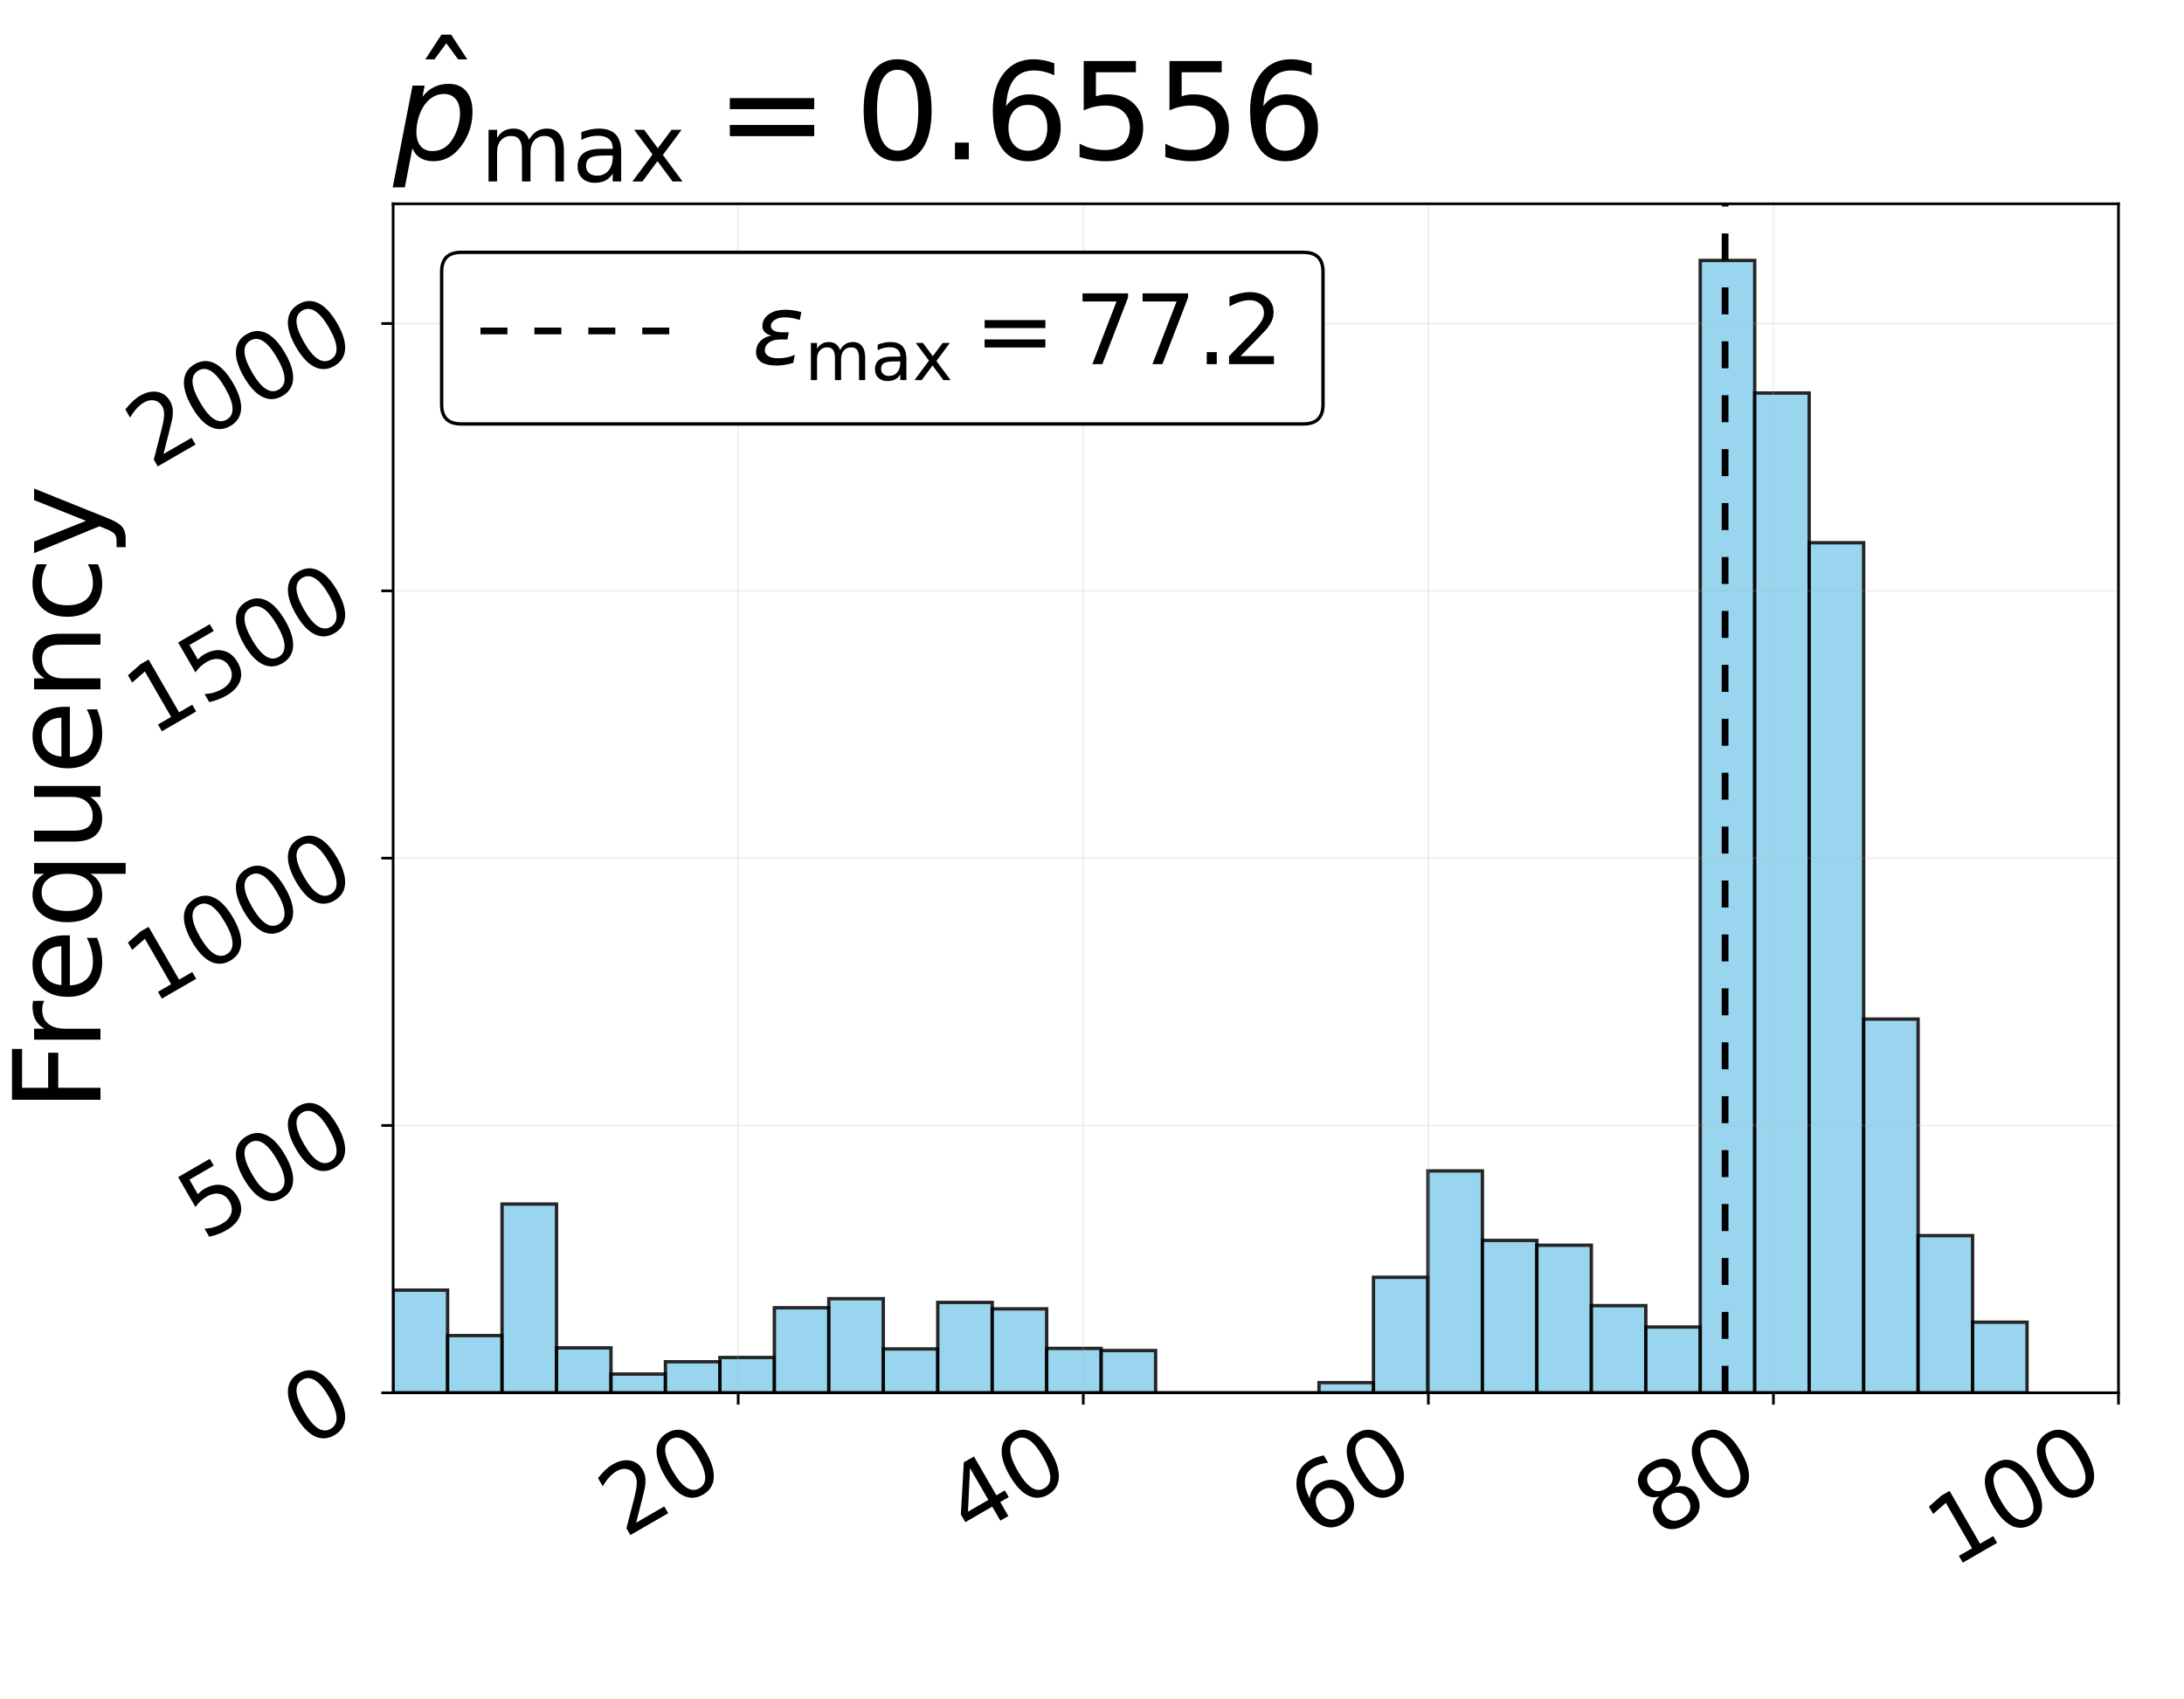
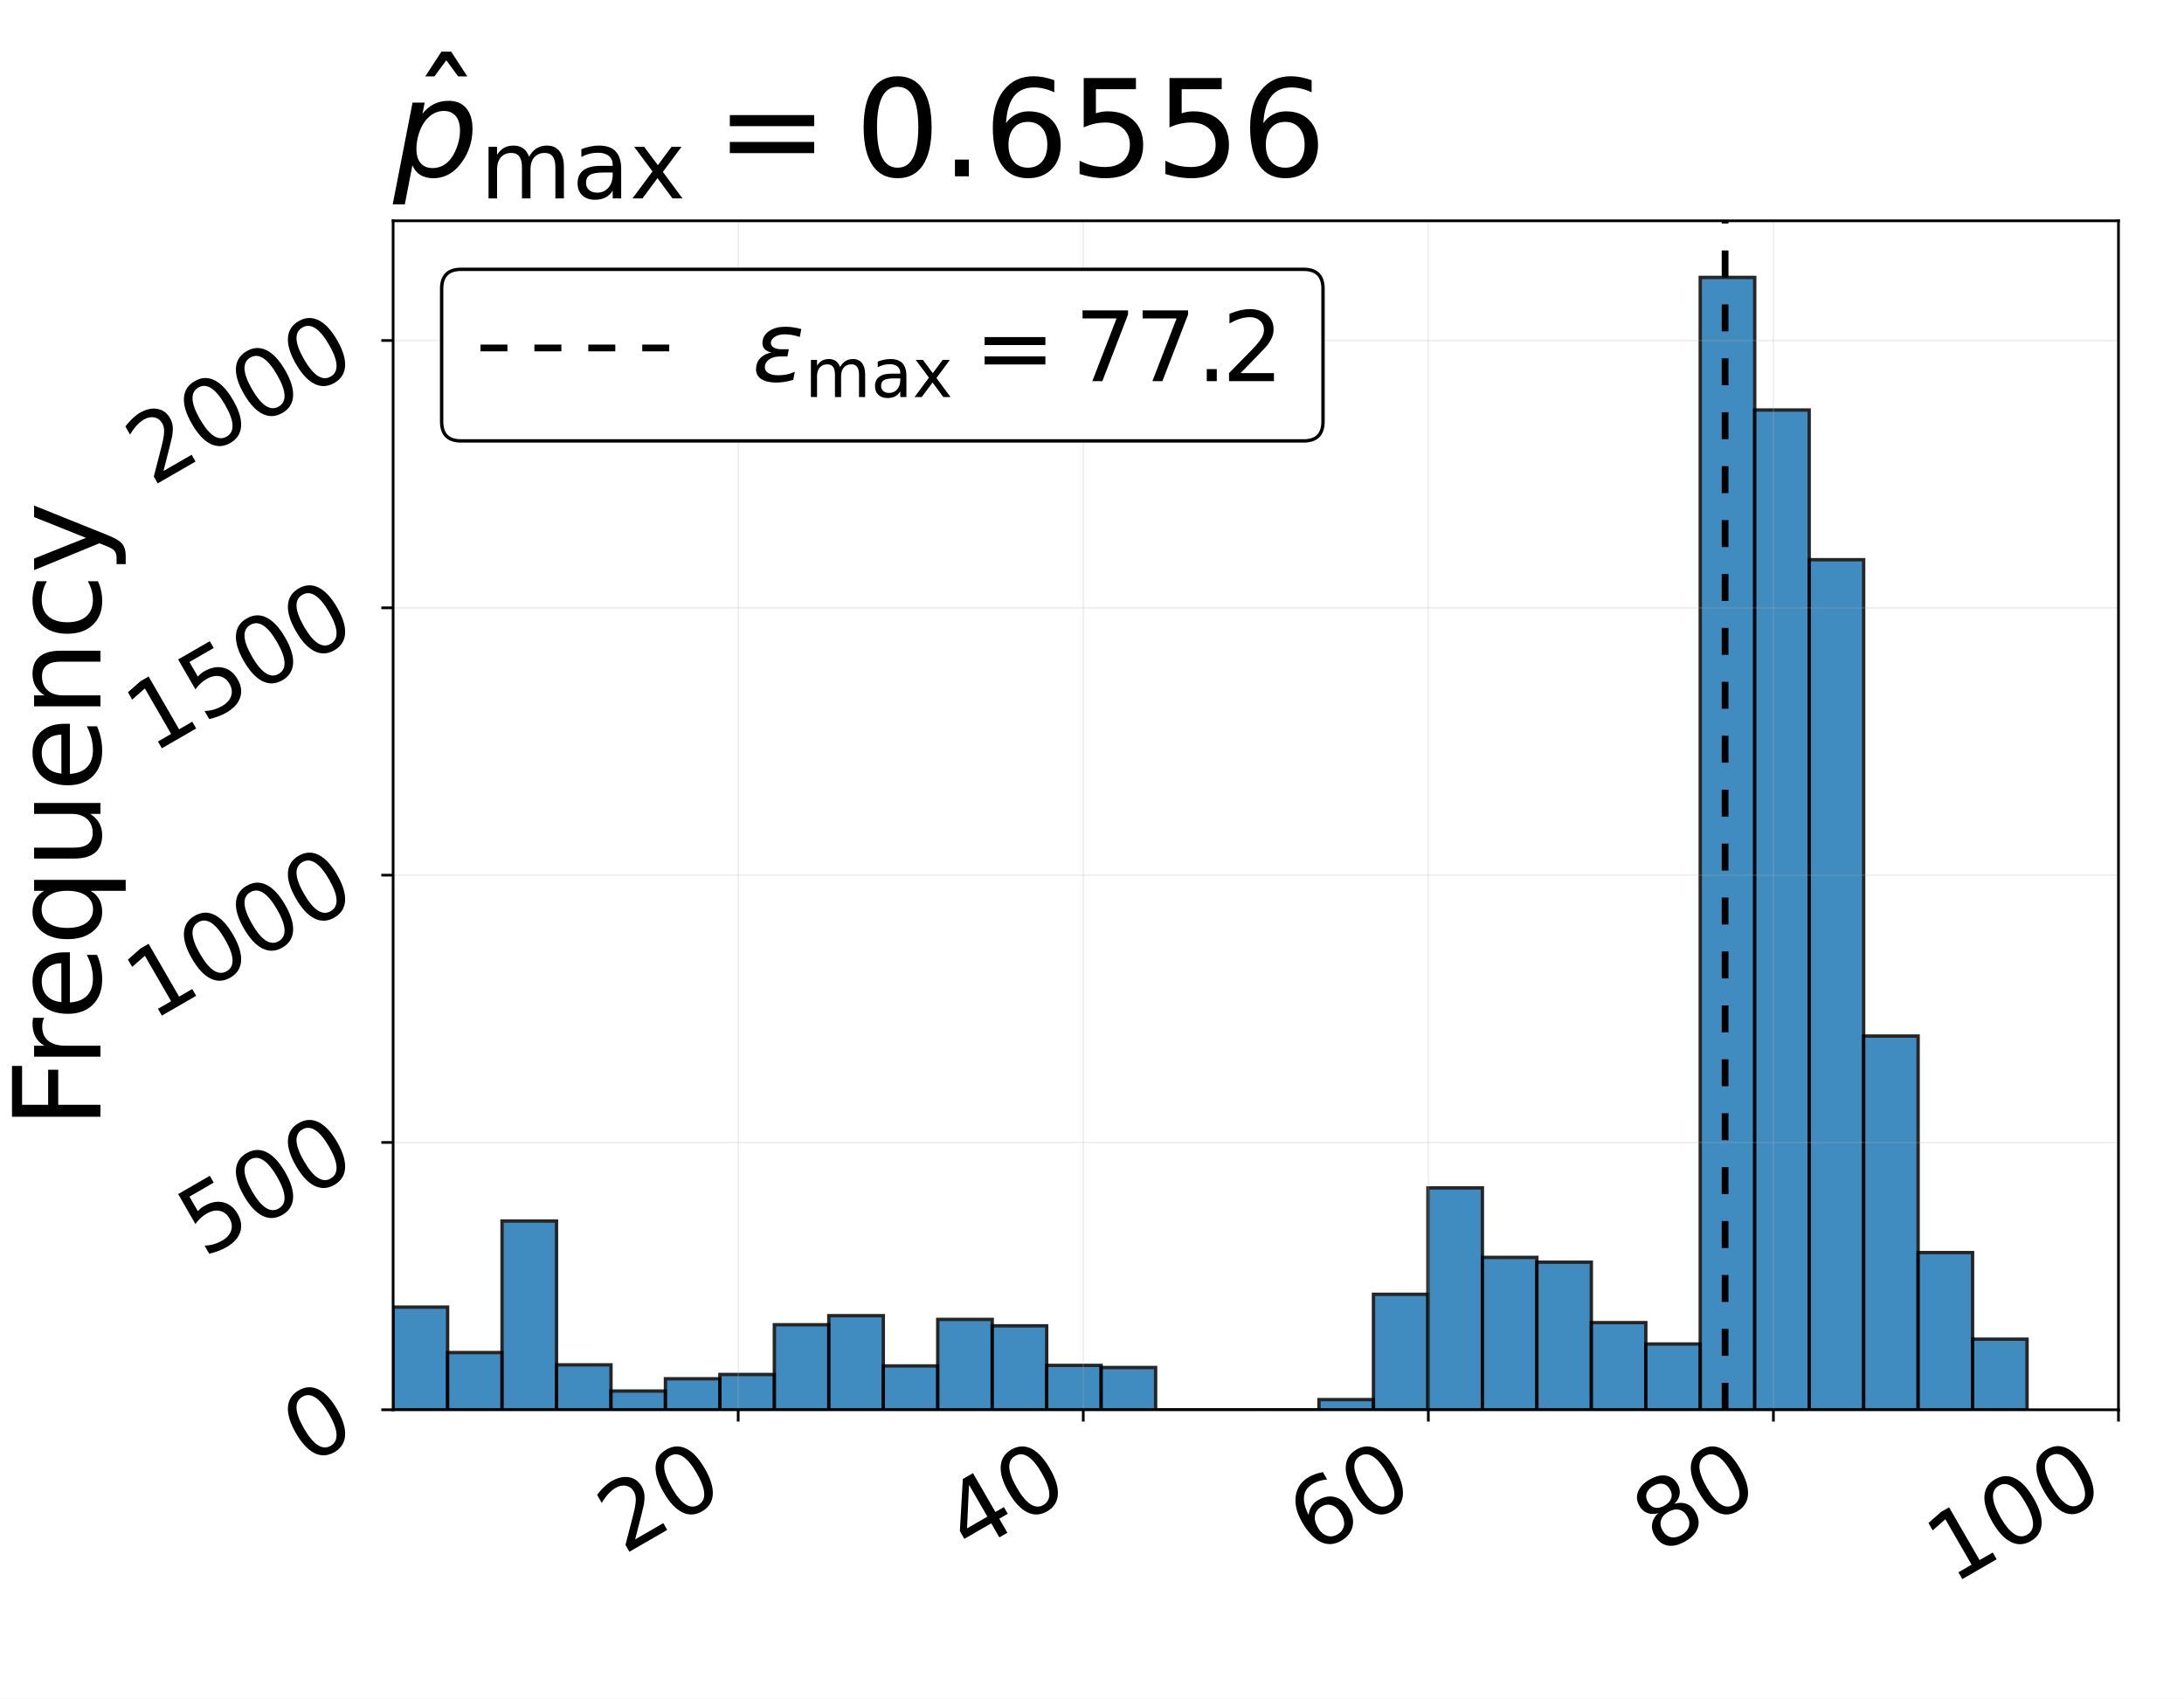
<svg xmlns="http://www.w3.org/2000/svg" xmlns:xlink="http://www.w3.org/1999/xlink" width="648pt" height="504pt" viewBox="0 0 648 504" version="1.1">
  <defs>
    <style type="text/css">*{stroke-linejoin: round; stroke-linecap: butt}</style>
  </defs>
  <g id="figure_1">
    <g id="patch_1">
      <path d="M 0 504  L 648 504  L 648 0  L 0 0  z " style="fill: #ffffff" />
    </g>
    <g id="axes_1">
      <g id="patch_2">
-         <path d="M 116.64 413.28  L 628.56 413.28  L 628.56 60.48  L 116.64 60.48  z " style="fill: #ffffff" />
+         <path d="M 116.64 418.32  L 628.56 418.32  L 628.56 65.52  L 116.64 65.52  z " style="fill: #ffffff" />
      </g>
      <g id="patch_3">
-         <path d="M 116.64 413.28  L 132.8 413.28  L 132.8 382.821  L 116.64 382.821  z " clip-path="url(#p61d77cd822)" style="fill: #87ceeb; opacity: 0.85; stroke: #000000; stroke-linejoin: miter" />
+         <path d="M 116.64 418.32  L 132.8 418.32  L 132.8 387.861  L 116.64 387.861  z " clip-path="url(#p6e1013689f)" style="fill: #1f77b4; opacity: 0.85; stroke: #000000; stroke-linejoin: miter" />
      </g>
      <g id="patch_4">
-         <path d="M 132.8 413.28  L 148.959 413.28  L 148.959 396.305  L 132.8 396.305  z " clip-path="url(#p61d77cd822)" style="fill: #87ceeb; opacity: 0.85; stroke: #000000; stroke-linejoin: miter" />
+         <path d="M 132.8 418.32  L 148.959 418.32  L 148.959 401.345  L 132.8 401.345  z " clip-path="url(#p6e1013689f)" style="fill: #1f77b4; opacity: 0.85; stroke: #000000; stroke-linejoin: miter" />
      </g>
      <g id="patch_5">
-         <path d="M 148.959 413.28  L 165.119 413.28  L 165.119 357.28  L 148.959 357.28  z " clip-path="url(#p61d77cd822)" style="fill: #87ceeb; opacity: 0.85; stroke: #000000; stroke-linejoin: miter" />
+         <path d="M 148.959 418.32  L 165.119 418.32  L 165.119 362.32  L 148.959 362.32  z " clip-path="url(#p6e1013689f)" style="fill: #1f77b4; opacity: 0.85; stroke: #000000; stroke-linejoin: miter" />
      </g>
      <g id="patch_6">
-         <path d="M 165.119 413.28  L 181.278 413.28  L 181.278 399.954  L 165.119 399.954  z " clip-path="url(#p61d77cd822)" style="fill: #87ceeb; opacity: 0.85; stroke: #000000; stroke-linejoin: miter" />
+         <path d="M 165.119 418.32  L 181.278 418.32  L 181.278 404.994  L 165.119 404.994  z " clip-path="url(#p6e1013689f)" style="fill: #1f77b4; opacity: 0.85; stroke: #000000; stroke-linejoin: miter" />
      </g>
      <g id="patch_7">
-         <path d="M 181.278 413.28  L 197.438 413.28  L 197.438 407.728  L 181.278 407.728  z " clip-path="url(#p61d77cd822)" style="fill: #87ceeb; opacity: 0.85; stroke: #000000; stroke-linejoin: miter" />
+         <path d="M 181.278 418.32  L 197.438 418.32  L 197.438 412.768  L 181.278 412.768  z " clip-path="url(#p6e1013689f)" style="fill: #1f77b4; opacity: 0.85; stroke: #000000; stroke-linejoin: miter" />
      </g>
      <g id="patch_8">
-         <path d="M 197.438 413.28  L 213.598 413.28  L 213.598 404.079  L 197.438 404.079  z " clip-path="url(#p61d77cd822)" style="fill: #87ceeb; opacity: 0.85; stroke: #000000; stroke-linejoin: miter" />
+         <path d="M 197.438 418.32  L 213.598 418.32  L 213.598 409.119  L 197.438 409.119  z " clip-path="url(#p6e1013689f)" style="fill: #1f77b4; opacity: 0.85; stroke: #000000; stroke-linejoin: miter" />
      </g>
      <g id="patch_9">
-         <path d="M 213.598 413.28  L 229.757 413.28  L 229.757 402.81  L 213.598 402.81  z " clip-path="url(#p61d77cd822)" style="fill: #87ceeb; opacity: 0.85; stroke: #000000; stroke-linejoin: miter" />
+         <path d="M 213.598 418.32  L 229.757 418.32  L 229.757 407.85  L 213.598 407.85  z " clip-path="url(#p6e1013689f)" style="fill: #1f77b4; opacity: 0.85; stroke: #000000; stroke-linejoin: miter" />
      </g>
      <g id="patch_10">
-         <path d="M 229.757 413.28  L 245.917 413.28  L 245.917 388.056  L 229.757 388.056  z " clip-path="url(#p61d77cd822)" style="fill: #87ceeb; opacity: 0.85; stroke: #000000; stroke-linejoin: miter" />
+         <path d="M 229.757 418.32  L 245.917 418.32  L 245.917 393.096  L 229.757 393.096  z " clip-path="url(#p6e1013689f)" style="fill: #1f77b4; opacity: 0.85; stroke: #000000; stroke-linejoin: miter" />
      </g>
      <g id="patch_11">
-         <path d="M 245.917 413.28  L 262.076 413.28  L 262.076 385.359  L 245.917 385.359  z " clip-path="url(#p61d77cd822)" style="fill: #87ceeb; opacity: 0.85; stroke: #000000; stroke-linejoin: miter" />
+         <path d="M 245.917 418.32  L 262.076 418.32  L 262.076 390.399  L 245.917 390.399  z " clip-path="url(#p6e1013689f)" style="fill: #1f77b4; opacity: 0.85; stroke: #000000; stroke-linejoin: miter" />
      </g>
      <g id="patch_12">
-         <path d="M 262.076 413.28  L 278.236 413.28  L 278.236 400.272  L 262.076 400.272  z " clip-path="url(#p61d77cd822)" style="fill: #87ceeb; opacity: 0.85; stroke: #000000; stroke-linejoin: miter" />
+         <path d="M 262.076 418.32  L 278.236 418.32  L 278.236 405.312  L 262.076 405.312  z " clip-path="url(#p6e1013689f)" style="fill: #1f77b4; opacity: 0.85; stroke: #000000; stroke-linejoin: miter" />
      </g>
      <g id="patch_13">
-         <path d="M 278.236 413.28  L 294.396 413.28  L 294.396 386.47  L 278.236 386.47  z " clip-path="url(#p61d77cd822)" style="fill: #87ceeb; opacity: 0.85; stroke: #000000; stroke-linejoin: miter" />
+         <path d="M 278.236 418.32  L 294.396 418.32  L 294.396 391.51  L 278.236 391.51  z " clip-path="url(#p6e1013689f)" style="fill: #1f77b4; opacity: 0.85; stroke: #000000; stroke-linejoin: miter" />
      </g>
      <g id="patch_14">
-         <path d="M 294.396 413.28  L 310.555 413.28  L 310.555 388.373  L 294.396 388.373  z " clip-path="url(#p61d77cd822)" style="fill: #87ceeb; opacity: 0.85; stroke: #000000; stroke-linejoin: miter" />
+         <path d="M 294.396 418.32  L 310.555 418.32  L 310.555 393.413  L 294.396 393.413  z " clip-path="url(#p6e1013689f)" style="fill: #1f77b4; opacity: 0.85; stroke: #000000; stroke-linejoin: miter" />
      </g>
      <g id="patch_15">
-         <path d="M 310.555 413.28  L 326.715 413.28  L 326.715 400.113  L 310.555 400.113  z " clip-path="url(#p61d77cd822)" style="fill: #87ceeb; opacity: 0.85; stroke: #000000; stroke-linejoin: miter" />
+         <path d="M 310.555 418.32  L 326.715 418.32  L 326.715 405.153  L 310.555 405.153  z " clip-path="url(#p6e1013689f)" style="fill: #1f77b4; opacity: 0.85; stroke: #000000; stroke-linejoin: miter" />
      </g>
      <g id="patch_16">
-         <path d="M 326.715 413.28  L 342.875 413.28  L 342.875 400.747  L 326.715 400.747  z " clip-path="url(#p61d77cd822)" style="fill: #87ceeb; opacity: 0.85; stroke: #000000; stroke-linejoin: miter" />
+         <path d="M 326.715 418.32  L 342.875 418.32  L 342.875 405.787  L 326.715 405.787  z " clip-path="url(#p6e1013689f)" style="fill: #1f77b4; opacity: 0.85; stroke: #000000; stroke-linejoin: miter" />
      </g>
      <g id="patch_17">
-         <path d="M 342.875 413.28  L 359.034 413.28  L 359.034 413.28  L 342.875 413.28  z " clip-path="url(#p61d77cd822)" style="fill: #87ceeb; opacity: 0.85; stroke: #000000; stroke-linejoin: miter" />
+         <path d="M 342.875 418.32  L 359.034 418.32  L 359.034 418.32  L 342.875 418.32  z " clip-path="url(#p6e1013689f)" style="fill: #1f77b4; opacity: 0.85; stroke: #000000; stroke-linejoin: miter" />
      </g>
      <g id="patch_18">
-         <path d="M 359.034 413.28  L 375.194 413.28  L 375.194 413.28  L 359.034 413.28  z " clip-path="url(#p61d77cd822)" style="fill: #87ceeb; opacity: 0.85; stroke: #000000; stroke-linejoin: miter" />
+         <path d="M 359.034 418.32  L 375.194 418.32  L 375.194 418.32  L 359.034 418.32  z " clip-path="url(#p6e1013689f)" style="fill: #1f77b4; opacity: 0.85; stroke: #000000; stroke-linejoin: miter" />
      </g>
      <g id="patch_19">
-         <path d="M 375.194 413.28  L 391.353 413.28  L 391.353 413.28  L 375.194 413.28  z " clip-path="url(#p61d77cd822)" style="fill: #87ceeb; opacity: 0.85; stroke: #000000; stroke-linejoin: miter" />
+         <path d="M 375.194 418.32  L 391.353 418.32  L 391.353 418.32  L 375.194 418.32  z " clip-path="url(#p6e1013689f)" style="fill: #1f77b4; opacity: 0.85; stroke: #000000; stroke-linejoin: miter" />
      </g>
      <g id="patch_20">
-         <path d="M 391.353 413.28  L 407.513 413.28  L 407.513 410.266  L 391.353 410.266  z " clip-path="url(#p61d77cd822)" style="fill: #87ceeb; opacity: 0.85; stroke: #000000; stroke-linejoin: miter" />
+         <path d="M 391.353 418.32  L 407.513 418.32  L 407.513 415.306  L 391.353 415.306  z " clip-path="url(#p6e1013689f)" style="fill: #1f77b4; opacity: 0.85; stroke: #000000; stroke-linejoin: miter" />
      </g>
      <g id="patch_21">
-         <path d="M 407.513 413.28  L 423.673 413.28  L 423.673 379.014  L 407.513 379.014  z " clip-path="url(#p61d77cd822)" style="fill: #87ceeb; opacity: 0.85; stroke: #000000; stroke-linejoin: miter" />
+         <path d="M 407.513 418.32  L 423.673 418.32  L 423.673 384.054  L 407.513 384.054  z " clip-path="url(#p6e1013689f)" style="fill: #1f77b4; opacity: 0.85; stroke: #000000; stroke-linejoin: miter" />
      </g>
      <g id="patch_22">
-         <path d="M 423.673 413.28  L 439.832 413.28  L 439.832 347.444  L 423.673 347.444  z " clip-path="url(#p61d77cd822)" style="fill: #87ceeb; opacity: 0.85; stroke: #000000; stroke-linejoin: miter" />
+         <path d="M 423.673 418.32  L 439.832 418.32  L 439.832 352.484  L 423.673 352.484  z " clip-path="url(#p6e1013689f)" style="fill: #1f77b4; opacity: 0.85; stroke: #000000; stroke-linejoin: miter" />
      </g>
      <g id="patch_23">
-         <path d="M 439.832 413.28  L 455.992 413.28  L 455.992 368.068  L 439.832 368.068  z " clip-path="url(#p61d77cd822)" style="fill: #87ceeb; opacity: 0.85; stroke: #000000; stroke-linejoin: miter" />
+         <path d="M 439.832 418.32  L 455.992 418.32  L 455.992 373.108  L 439.832 373.108  z " clip-path="url(#p6e1013689f)" style="fill: #1f77b4; opacity: 0.85; stroke: #000000; stroke-linejoin: miter" />
      </g>
      <g id="patch_24">
-         <path d="M 455.992 413.28  L 472.151 413.28  L 472.151 369.495  L 455.992 369.495  z " clip-path="url(#p61d77cd822)" style="fill: #87ceeb; opacity: 0.85; stroke: #000000; stroke-linejoin: miter" />
+         <path d="M 455.992 418.32  L 472.151 418.32  L 472.151 374.535  L 455.992 374.535  z " clip-path="url(#p6e1013689f)" style="fill: #1f77b4; opacity: 0.85; stroke: #000000; stroke-linejoin: miter" />
      </g>
      <g id="patch_25">
-         <path d="M 472.151 413.28  L 488.311 413.28  L 488.311 387.422  L 472.151 387.422  z " clip-path="url(#p61d77cd822)" style="fill: #87ceeb; opacity: 0.85; stroke: #000000; stroke-linejoin: miter" />
+         <path d="M 472.151 418.32  L 488.311 418.32  L 488.311 392.462  L 472.151 392.462  z " clip-path="url(#p6e1013689f)" style="fill: #1f77b4; opacity: 0.85; stroke: #000000; stroke-linejoin: miter" />
      </g>
      <g id="patch_26">
-         <path d="M 488.311 413.28  L 504.471 413.28  L 504.471 393.767  L 488.311 393.767  z " clip-path="url(#p61d77cd822)" style="fill: #87ceeb; opacity: 0.85; stroke: #000000; stroke-linejoin: miter" />
+         <path d="M 488.311 418.32  L 504.471 418.32  L 504.471 398.807  L 488.311 398.807  z " clip-path="url(#p6e1013689f)" style="fill: #1f77b4; opacity: 0.85; stroke: #000000; stroke-linejoin: miter" />
      </g>
      <g id="patch_27">
-         <path d="M 504.471 413.28  L 520.63 413.28  L 520.63 77.28  L 504.471 77.28  z " clip-path="url(#p61d77cd822)" style="fill: #87ceeb; opacity: 0.85; stroke: #000000; stroke-linejoin: miter" />
+         <path d="M 504.471 418.32  L 520.63 418.32  L 520.63 82.32  L 504.471 82.32  z " clip-path="url(#p6e1013689f)" style="fill: #1f77b4; opacity: 0.85; stroke: #000000; stroke-linejoin: miter" />
      </g>
      <g id="patch_28">
-         <path d="M 520.63 413.28  L 536.79 413.28  L 536.79 116.623  L 520.63 116.623  z " clip-path="url(#p61d77cd822)" style="fill: #87ceeb; opacity: 0.85; stroke: #000000; stroke-linejoin: miter" />
+         <path d="M 520.63 418.32  L 536.79 418.32  L 536.79 121.663  L 520.63 121.663  z " clip-path="url(#p6e1013689f)" style="fill: #1f77b4; opacity: 0.85; stroke: #000000; stroke-linejoin: miter" />
      </g>
      <g id="patch_29">
-         <path d="M 536.79 413.28  L 552.949 413.28  L 552.949 161.042  L 536.79 161.042  z " clip-path="url(#p61d77cd822)" style="fill: #87ceeb; opacity: 0.85; stroke: #000000; stroke-linejoin: miter" />
+         <path d="M 536.79 418.32  L 552.949 418.32  L 552.949 166.082  L 536.79 166.082  z " clip-path="url(#p6e1013689f)" style="fill: #1f77b4; opacity: 0.85; stroke: #000000; stroke-linejoin: miter" />
      </g>
      <g id="patch_30">
-         <path d="M 552.949 413.28  L 569.109 413.28  L 569.109 302.39  L 552.949 302.39  z " clip-path="url(#p61d77cd822)" style="fill: #87ceeb; opacity: 0.85; stroke: #000000; stroke-linejoin: miter" />
+         <path d="M 552.949 418.32  L 569.109 418.32  L 569.109 307.43  L 552.949 307.43  z " clip-path="url(#p6e1013689f)" style="fill: #1f77b4; opacity: 0.85; stroke: #000000; stroke-linejoin: miter" />
      </g>
      <g id="patch_31">
-         <path d="M 569.109 413.28  L 585.269 413.28  L 585.269 366.64  L 569.109 366.64  z " clip-path="url(#p61d77cd822)" style="fill: #87ceeb; opacity: 0.85; stroke: #000000; stroke-linejoin: miter" />
+         <path d="M 569.109 418.32  L 585.269 418.32  L 585.269 371.68  L 569.109 371.68  z " clip-path="url(#p6e1013689f)" style="fill: #1f77b4; opacity: 0.85; stroke: #000000; stroke-linejoin: miter" />
      </g>
      <g id="patch_32">
-         <path d="M 585.269 413.28  L 601.428 413.28  L 601.428 392.339  L 585.269 392.339  z " clip-path="url(#p61d77cd822)" style="fill: #87ceeb; opacity: 0.85; stroke: #000000; stroke-linejoin: miter" />
+         <path d="M 585.269 418.32  L 601.428 418.32  L 601.428 397.379  L 585.269 397.379  z " clip-path="url(#p6e1013689f)" style="fill: #1f77b4; opacity: 0.85; stroke: #000000; stroke-linejoin: miter" />
      </g>
      <g id="matplotlib.axis_1">
        <g id="xtick_1">
          <g id="line2d_1">
-             <path d="M 219.024 413.28  L 219.024 60.48  " clip-path="url(#p61d77cd822)" style="fill: none; stroke: #b0b0b0; stroke-opacity: 0.2; stroke-width: 0.5; stroke-linecap: square" />
+             <path d="M 219.024 418.32  L 219.024 65.52  " clip-path="url(#p6e1013689f)" style="fill: none; stroke: #b0b0b0; stroke-opacity: 0.2; stroke-width: 0.5; stroke-linecap: square" />
          </g>
          <g id="line2d_2">
            <defs>
-               <path id="mcda055b66d" d="M 0 0  L 0 3.5  " style="stroke: #000000; stroke-width: 0.8" />
+               <path id="m4db8648784" d="M 0 0  L 0 3.5  " style="stroke: #000000; stroke-width: 0.8" />
            </defs>
            <g>
-               <use xlink:href="#mcda055b66d" x="219.024" y="413.28" style="stroke: #000000; stroke-width: 0.8" />
+               <use xlink:href="#m4db8648784" x="219.024" y="418.32" style="stroke: #000000; stroke-width: 0.8" />
            </g>
          </g>
          <g id="text_1">
-             <g transform="translate(185.256 456.5202) rotate(-30) scale(0.28 -0.28)">
+             <g transform="translate(185.0741 461.6652) rotate(-30) scale(0.28 -0.28)">
              <defs>
                <path id="DejaVuSans-32" d="M 1228 531  L 3431 531  L 3431 0  L 469 0  L 469 531  Q 828 903 1448 1529  Q 2069 2156 2228 2338  Q 2531 2678 2651 2914  Q 2772 3150 2772 3378  Q 2772 3750 2511 3984  Q 2250 4219 1831 4219  Q 1534 4219 1204 4116  Q 875 4013 500 3803  L 500 4441  Q 881 4594 1212 4672  Q 1544 4750 1819 4750  Q 2544 4750 2975 4387  Q 3406 4025 3406 3419  Q 3406 3131 3298 2873  Q 3191 2616 2906 2266  Q 2828 2175 2409 1742  Q 1991 1309 1228 531  z " transform="scale(0.015625)" />
                <path id="DejaVuSans-30" d="M 2034 4250  Q 1547 4250 1301 3770  Q 1056 3291 1056 2328  Q 1056 1369 1301 889  Q 1547 409 2034 409  Q 2525 409 2770 889  Q 3016 1369 3016 2328  Q 3016 3291 2770 3770  Q 2525 4250 2034 4250  z M 2034 4750  Q 2819 4750 3233 4129  Q 3647 3509 3647 2328  Q 3647 1150 3233 529  Q 2819 -91 2034 -91  Q 1250 -91 836 529  Q 422 1150 422 2328  Q 422 3509 836 4129  Q 1250 4750 2034 4750  z " transform="scale(0.015625)" />
              </defs>
-               <use xlink:href="#DejaVuSans-32" />
-               <use xlink:href="#DejaVuSans-30" transform="translate(63.62305 0)" />
+               <use xlink:href="#DejaVuSans-32" transform="translate(0 0.78125)" />
+               <use xlink:href="#DejaVuSans-30" transform="translate(63.62305 0.78125)" />
            </g>
          </g>
        </g>
        <g id="xtick_2">
          <g id="line2d_3">
-             <path d="M 321.408 413.28  L 321.408 60.48  " clip-path="url(#p61d77cd822)" style="fill: none; stroke: #b0b0b0; stroke-opacity: 0.2; stroke-width: 0.5; stroke-linecap: square" />
+             <path d="M 321.408 418.32  L 321.408 65.52  " clip-path="url(#p6e1013689f)" style="fill: none; stroke: #b0b0b0; stroke-opacity: 0.2; stroke-width: 0.5; stroke-linecap: square" />
          </g>
          <g id="line2d_4">
            <g>
-               <use xlink:href="#mcda055b66d" x="321.408" y="413.28" style="stroke: #000000; stroke-width: 0.8" />
+               <use xlink:href="#m4db8648784" x="321.408" y="418.32" style="stroke: #000000; stroke-width: 0.8" />
            </g>
          </g>
          <g id="text_2">
-             <g transform="translate(287.64 456.5202) rotate(-30) scale(0.28 -0.28)">
+             <g transform="translate(287.4581 461.6652) rotate(-30) scale(0.28 -0.28)">
              <defs>
                <path id="DejaVuSans-34" d="M 2419 4116  L 825 1625  L 2419 1625  L 2419 4116  z M 2253 4666  L 3047 4666  L 3047 1625  L 3713 1625  L 3713 1100  L 3047 1100  L 3047 0  L 2419 0  L 2419 1100  L 313 1100  L 313 1709  L 2253 4666  z " transform="scale(0.015625)" />
              </defs>
-               <use xlink:href="#DejaVuSans-34" />
-               <use xlink:href="#DejaVuSans-30" transform="translate(63.62305 0)" />
+               <use xlink:href="#DejaVuSans-34" transform="translate(0 0.78125)" />
+               <use xlink:href="#DejaVuSans-30" transform="translate(63.62305 0.78125)" />
            </g>
          </g>
        </g>
        <g id="xtick_3">
          <g id="line2d_5">
-             <path d="M 423.792 413.28  L 423.792 60.48  " clip-path="url(#p61d77cd822)" style="fill: none; stroke: #b0b0b0; stroke-opacity: 0.2; stroke-width: 0.5; stroke-linecap: square" />
+             <path d="M 423.792 418.32  L 423.792 65.52  " clip-path="url(#p6e1013689f)" style="fill: none; stroke: #b0b0b0; stroke-opacity: 0.2; stroke-width: 0.5; stroke-linecap: square" />
          </g>
          <g id="line2d_6">
            <g>
-               <use xlink:href="#mcda055b66d" x="423.792" y="413.28" style="stroke: #000000; stroke-width: 0.8" />
+               <use xlink:href="#m4db8648784" x="423.792" y="418.32" style="stroke: #000000; stroke-width: 0.8" />
            </g>
          </g>
          <g id="text_3">
-             <g transform="translate(390.024 456.5202) rotate(-30) scale(0.28 -0.28)">
+             <g transform="translate(389.8421 461.6652) rotate(-30) scale(0.28 -0.28)">
              <defs>
                <path id="DejaVuSans-36" d="M 2113 2584  Q 1688 2584 1439 2293  Q 1191 2003 1191 1497  Q 1191 994 1439 701  Q 1688 409 2113 409  Q 2538 409 2786 701  Q 3034 994 3034 1497  Q 3034 2003 2786 2293  Q 2538 2584 2113 2584  z M 3366 4563  L 3366 3988  Q 3128 4100 2886 4159  Q 2644 4219 2406 4219  Q 1781 4219 1451 3797  Q 1122 3375 1075 2522  Q 1259 2794 1537 2939  Q 1816 3084 2150 3084  Q 2853 3084 3261 2657  Q 3669 2231 3669 1497  Q 3669 778 3244 343  Q 2819 -91 2113 -91  Q 1303 -91 875 529  Q 447 1150 447 2328  Q 447 3434 972 4092  Q 1497 4750 2381 4750  Q 2619 4750 2861 4703  Q 3103 4656 3366 4563  z " transform="scale(0.015625)" />
              </defs>
-               <use xlink:href="#DejaVuSans-36" />
-               <use xlink:href="#DejaVuSans-30" transform="translate(63.62305 0)" />
+               <use xlink:href="#DejaVuSans-36" transform="translate(0 0.78125)" />
+               <use xlink:href="#DejaVuSans-30" transform="translate(63.62305 0.78125)" />
            </g>
          </g>
        </g>
        <g id="xtick_4">
          <g id="line2d_7">
-             <path d="M 526.176 413.28  L 526.176 60.48  " clip-path="url(#p61d77cd822)" style="fill: none; stroke: #b0b0b0; stroke-opacity: 0.2; stroke-width: 0.5; stroke-linecap: square" />
+             <path d="M 526.176 418.32  L 526.176 65.52  " clip-path="url(#p6e1013689f)" style="fill: none; stroke: #b0b0b0; stroke-opacity: 0.2; stroke-width: 0.5; stroke-linecap: square" />
          </g>
          <g id="line2d_8">
            <g>
-               <use xlink:href="#mcda055b66d" x="526.176" y="413.28" style="stroke: #000000; stroke-width: 0.8" />
+               <use xlink:href="#m4db8648784" x="526.176" y="418.32" style="stroke: #000000; stroke-width: 0.8" />
            </g>
          </g>
          <g id="text_4">
-             <g transform="translate(492.408 456.5202) rotate(-30) scale(0.28 -0.28)">
+             <g transform="translate(492.2261 461.6652) rotate(-30) scale(0.28 -0.28)">
              <defs>
                <path id="DejaVuSans-38" d="M 2034 2216  Q 1584 2216 1326 1975  Q 1069 1734 1069 1313  Q 1069 891 1326 650  Q 1584 409 2034 409  Q 2484 409 2743 651  Q 3003 894 3003 1313  Q 3003 1734 2745 1975  Q 2488 2216 2034 2216  z M 1403 2484  Q 997 2584 770 2862  Q 544 3141 544 3541  Q 544 4100 942 4425  Q 1341 4750 2034 4750  Q 2731 4750 3128 4425  Q 3525 4100 3525 3541  Q 3525 3141 3298 2862  Q 3072 2584 2669 2484  Q 3125 2378 3379 2068  Q 3634 1759 3634 1313  Q 3634 634 3220 271  Q 2806 -91 2034 -91  Q 1263 -91 848 271  Q 434 634 434 1313  Q 434 1759 690 2068  Q 947 2378 1403 2484  z M 1172 3481  Q 1172 3119 1398 2916  Q 1625 2713 2034 2713  Q 2441 2713 2670 2916  Q 2900 3119 2900 3481  Q 2900 3844 2670 4047  Q 2441 4250 2034 4250  Q 1625 4250 1398 4047  Q 1172 3844 1172 3481  z " transform="scale(0.015625)" />
              </defs>
-               <use xlink:href="#DejaVuSans-38" />
-               <use xlink:href="#DejaVuSans-30" transform="translate(63.62305 0)" />
+               <use xlink:href="#DejaVuSans-38" transform="translate(0 0.78125)" />
+               <use xlink:href="#DejaVuSans-30" transform="translate(63.62305 0.78125)" />
            </g>
          </g>
        </g>
        <g id="xtick_5">
          <g id="line2d_9">
-             <path d="M 628.56 413.28  L 628.56 60.48  " clip-path="url(#p61d77cd822)" style="fill: none; stroke: #b0b0b0; stroke-opacity: 0.2; stroke-width: 0.5; stroke-linecap: square" />
+             <path d="M 628.56 418.32  L 628.56 65.52  " clip-path="url(#p6e1013689f)" style="fill: none; stroke: #b0b0b0; stroke-opacity: 0.2; stroke-width: 0.5; stroke-linecap: square" />
          </g>
          <g id="line2d_10">
            <g>
-               <use xlink:href="#mcda055b66d" x="628.56" y="413.28" style="stroke: #000000; stroke-width: 0.8" />
+               <use xlink:href="#m4db8648784" x="628.56" y="418.32" style="stroke: #000000; stroke-width: 0.8" />
            </g>
          </g>
          <g id="text_5">
-             <g transform="translate(579.3637 465.4277) rotate(-30) scale(0.28 -0.28)">
+             <g transform="translate(579.3334 470.4852) rotate(-30) scale(0.28 -0.28)">
              <defs>
                <path id="DejaVuSans-31" d="M 794 531  L 1825 531  L 1825 4091  L 703 3866  L 703 4441  L 1819 4666  L 2450 4666  L 2450 531  L 3481 531  L 3481 0  L 794 0  L 794 531  z " transform="scale(0.015625)" />
              </defs>
-               <use xlink:href="#DejaVuSans-31" />
-               <use xlink:href="#DejaVuSans-30" transform="translate(63.62305 0)" />
-               <use xlink:href="#DejaVuSans-30" transform="translate(127.2461 0)" />
+               <use xlink:href="#DejaVuSans-31" transform="translate(0 0.78125)" />
+               <use xlink:href="#DejaVuSans-30" transform="translate(63.62305 0.78125)" />
+               <use xlink:href="#DejaVuSans-30" transform="translate(127.2461 0.78125)" />
            </g>
          </g>
        </g>
      </g>
      <g id="matplotlib.axis_2">
        <g id="ytick_1">
          <g id="line2d_11">
-             <path d="M 116.64 413.28  L 628.56 413.28  " clip-path="url(#p61d77cd822)" style="fill: none; stroke: #b0b0b0; stroke-opacity: 0.2; stroke-width: 0.5; stroke-linecap: square" />
+             <path d="M 116.64 418.32  L 628.56 418.32  " clip-path="url(#p6e1013689f)" style="fill: none; stroke: #b0b0b0; stroke-opacity: 0.2; stroke-width: 0.5; stroke-linecap: square" />
          </g>
          <g id="line2d_12">
            <defs>
-               <path id="m0a392e6670" d="M 0 0  L -3.5 0  " style="stroke: #000000; stroke-width: 0.8" />
+               <path id="m85f593aa55" d="M 0 0  L -3.5 0  " style="stroke: #000000; stroke-width: 0.8" />
            </defs>
            <g>
-               <use xlink:href="#m0a392e6670" x="116.64" y="413.28" style="stroke: #000000; stroke-width: 0.8" />
+               <use xlink:href="#m85f593aa55" x="116.64" y="418.32" style="stroke: #000000; stroke-width: 0.8" />
            </g>
          </g>
          <g id="text_6">
-             <g transform="translate(91.3002 429.9749) rotate(-30) scale(0.28 -0.28)">
+             <g transform="translate(91.3002 435.0149) rotate(-30) scale(0.28 -0.28)">
              <use xlink:href="#DejaVuSans-30" />
            </g>
          </g>
        </g>
        <g id="ytick_2">
          <g id="line2d_13">
-             <path d="M 116.64 333.96  L 628.56 333.96  " clip-path="url(#p61d77cd822)" style="fill: none; stroke: #b0b0b0; stroke-opacity: 0.2; stroke-width: 0.5; stroke-linecap: square" />
+             <path d="M 116.64 339  L 628.56 339  " clip-path="url(#p6e1013689f)" style="fill: none; stroke: #b0b0b0; stroke-opacity: 0.2; stroke-width: 0.5; stroke-linecap: square" />
          </g>
          <g id="line2d_14">
            <g>
-               <use xlink:href="#m0a392e6670" x="116.64" y="333.96" style="stroke: #000000; stroke-width: 0.8" />
+               <use xlink:href="#m85f593aa55" x="116.64" y="339" style="stroke: #000000; stroke-width: 0.8" />
            </g>
          </g>
          <g id="text_7">
-             <g transform="translate(60.44371 368.4698) rotate(-30) scale(0.28 -0.28)">
+             <g transform="translate(60.44371 373.5098) rotate(-30) scale(0.28 -0.28)">
              <defs>
                <path id="DejaVuSans-35" d="M 691 4666  L 3169 4666  L 3169 4134  L 1269 4134  L 1269 2991  Q 1406 3038 1543 3061  Q 1681 3084 1819 3084  Q 2600 3084 3056 2656  Q 3513 2228 3513 1497  Q 3513 744 3044 326  Q 2575 -91 1722 -91  Q 1428 -91 1123 -41  Q 819 9 494 109  L 494 744  Q 775 591 1075 516  Q 1375 441 1709 441  Q 2250 441 2565 725  Q 2881 1009 2881 1497  Q 2881 1984 2565 2268  Q 2250 2553 1709 2553  Q 1456 2553 1204 2497  Q 953 2441 691 2322  L 691 4666  z " transform="scale(0.015625)" />
              </defs>
              <use xlink:href="#DejaVuSans-35" />
              <use xlink:href="#DejaVuSans-30" transform="translate(63.62305 0)" />
              <use xlink:href="#DejaVuSans-30" transform="translate(127.2461 0)" />
            </g>
          </g>
        </g>
        <g id="ytick_3">
          <g id="line2d_15">
-             <path d="M 116.64 254.64  L 628.56 254.64  " clip-path="url(#p61d77cd822)" style="fill: none; stroke: #b0b0b0; stroke-opacity: 0.2; stroke-width: 0.5; stroke-linecap: square" />
+             <path d="M 116.64 259.68  L 628.56 259.68  " clip-path="url(#p6e1013689f)" style="fill: none; stroke: #b0b0b0; stroke-opacity: 0.2; stroke-width: 0.5; stroke-linecap: square" />
          </g>
          <g id="line2d_16">
            <g>
-               <use xlink:href="#m0a392e6670" x="116.64" y="254.64" style="stroke: #000000; stroke-width: 0.8" />
+               <use xlink:href="#m85f593aa55" x="116.64" y="259.68" style="stroke: #000000; stroke-width: 0.8" />
            </g>
          </g>
          <g id="text_8">
-             <g transform="translate(45.01547 298.0572) rotate(-30) scale(0.28 -0.28)">
+             <g transform="translate(45.01547 303.0972) rotate(-30) scale(0.28 -0.28)">
              <use xlink:href="#DejaVuSans-31" />
              <use xlink:href="#DejaVuSans-30" transform="translate(63.62305 0)" />
              <use xlink:href="#DejaVuSans-30" transform="translate(127.2461 0)" />
              <use xlink:href="#DejaVuSans-30" transform="translate(190.8691 0)" />
            </g>
          </g>
        </g>
        <g id="ytick_4">
          <g id="line2d_17">
-             <path d="M 116.64 175.32  L 628.56 175.32  " clip-path="url(#p61d77cd822)" style="fill: none; stroke: #b0b0b0; stroke-opacity: 0.2; stroke-width: 0.5; stroke-linecap: square" />
+             <path d="M 116.64 180.36  L 628.56 180.36  " clip-path="url(#p6e1013689f)" style="fill: none; stroke: #b0b0b0; stroke-opacity: 0.2; stroke-width: 0.5; stroke-linecap: square" />
          </g>
          <g id="line2d_18">
            <g>
-               <use xlink:href="#m0a392e6670" x="116.64" y="175.32" style="stroke: #000000; stroke-width: 0.8" />
+               <use xlink:href="#m85f593aa55" x="116.64" y="180.36" style="stroke: #000000; stroke-width: 0.8" />
            </g>
          </g>
          <g id="text_9">
-             <g transform="translate(45.01547 218.7371) rotate(-30) scale(0.28 -0.28)">
+             <g transform="translate(45.01547 223.7771) rotate(-30) scale(0.28 -0.28)">
              <use xlink:href="#DejaVuSans-31" />
              <use xlink:href="#DejaVuSans-35" transform="translate(63.62305 0)" />
              <use xlink:href="#DejaVuSans-30" transform="translate(127.2461 0)" />
              <use xlink:href="#DejaVuSans-30" transform="translate(190.8691 0)" />
            </g>
          </g>
        </g>
        <g id="ytick_5">
          <g id="line2d_19">
-             <path d="M 116.64 96  L 628.56 96  " clip-path="url(#p61d77cd822)" style="fill: none; stroke: #b0b0b0; stroke-opacity: 0.2; stroke-width: 0.5; stroke-linecap: square" />
+             <path d="M 116.64 101.04  L 628.56 101.04  " clip-path="url(#p6e1013689f)" style="fill: none; stroke: #b0b0b0; stroke-opacity: 0.2; stroke-width: 0.5; stroke-linecap: square" />
          </g>
          <g id="line2d_20">
            <g>
-               <use xlink:href="#m0a392e6670" x="116.64" y="96" style="stroke: #000000; stroke-width: 0.8" />
+               <use xlink:href="#m85f593aa55" x="116.64" y="101.04" style="stroke: #000000; stroke-width: 0.8" />
            </g>
          </g>
          <g id="text_10">
-             <g transform="translate(45.01547 139.417) rotate(-30) scale(0.28 -0.28)">
+             <g transform="translate(45.01547 144.457) rotate(-30) scale(0.28 -0.28)">
              <use xlink:href="#DejaVuSans-32" />
              <use xlink:href="#DejaVuSans-30" transform="translate(63.62305 0)" />
              <use xlink:href="#DejaVuSans-30" transform="translate(127.2461 0)" />
              <use xlink:href="#DejaVuSans-30" transform="translate(190.8691 0)" />
            </g>
          </g>
        </g>
        <g id="text_11">
-           <g transform="translate(29.80552 329.8669) rotate(-90) scale(0.36 -0.36)">
+           <g transform="translate(29.80552 334.9069) rotate(-90) scale(0.36 -0.36)">
            <defs>
              <path id="DejaVuSans-46" d="M 628 4666  L 3309 4666  L 3309 4134  L 1259 4134  L 1259 2759  L 3109 2759  L 3109 2228  L 1259 2228  L 1259 0  L 628 0  L 628 4666  z " transform="scale(0.015625)" />
              <path id="DejaVuSans-72" d="M 2631 2963  Q 2534 3019 2420 3045  Q 2306 3072 2169 3072  Q 1681 3072 1420 2755  Q 1159 2438 1159 1844  L 1159 0  L 581 0  L 581 3500  L 1159 3500  L 1159 2956  Q 1341 3275 1631 3429  Q 1922 3584 2338 3584  Q 2397 3584 2469 3576  Q 2541 3569 2628 3553  L 2631 2963  z " transform="scale(0.015625)" />
              <path id="DejaVuSans-65" d="M 3597 1894  L 3597 1613  L 953 1613  Q 991 1019 1311 708  Q 1631 397 2203 397  Q 2534 397 2845 478  Q 3156 559 3463 722  L 3463 178  Q 3153 47 2828 -22  Q 2503 -91 2169 -91  Q 1331 -91 842 396  Q 353 884 353 1716  Q 353 2575 817 3079  Q 1281 3584 2069 3584  Q 2775 3584 3186 3129  Q 3597 2675 3597 1894  z M 3022 2063  Q 3016 2534 2758 2815  Q 2500 3097 2075 3097  Q 1594 3097 1305 2825  Q 1016 2553 972 2059  L 3022 2063  z " transform="scale(0.015625)" />
              <path id="DejaVuSans-71" d="M 947 1747  Q 947 1113 1208 752  Q 1469 391 1925 391  Q 2381 391 2643 752  Q 2906 1113 2906 1747  Q 2906 2381 2643 2742  Q 2381 3103 1925 3103  Q 1469 3103 1208 2742  Q 947 2381 947 1747  z M 2906 525  Q 2725 213 2448 61  Q 2172 -91 1784 -91  Q 1150 -91 751 415  Q 353 922 353 1747  Q 353 2572 751 3078  Q 1150 3584 1784 3584  Q 2172 3584 2448 3432  Q 2725 3281 2906 2969  L 2906 3500  L 3481 3500  L 3481 -1331  L 2906 -1331  L 2906 525  z " transform="scale(0.015625)" />
              <path id="DejaVuSans-75" d="M 544 1381  L 544 3500  L 1119 3500  L 1119 1403  Q 1119 906 1312 657  Q 1506 409 1894 409  Q 2359 409 2629 706  Q 2900 1003 2900 1516  L 2900 3500  L 3475 3500  L 3475 0  L 2900 0  L 2900 538  Q 2691 219 2414 64  Q 2138 -91 1772 -91  Q 1169 -91 856 284  Q 544 659 544 1381  z M 1991 3584  L 1991 3584  z " transform="scale(0.015625)" />
              <path id="DejaVuSans-6e" d="M 3513 2113  L 3513 0  L 2938 0  L 2938 2094  Q 2938 2591 2744 2837  Q 2550 3084 2163 3084  Q 1697 3084 1428 2787  Q 1159 2491 1159 1978  L 1159 0  L 581 0  L 581 3500  L 1159 3500  L 1159 2956  Q 1366 3272 1645 3428  Q 1925 3584 2291 3584  Q 2894 3584 3203 3211  Q 3513 2838 3513 2113  z " transform="scale(0.015625)" />
              <path id="DejaVuSans-63" d="M 3122 3366  L 3122 2828  Q 2878 2963 2633 3030  Q 2388 3097 2138 3097  Q 1578 3097 1268 2742  Q 959 2388 959 1747  Q 959 1106 1268 751  Q 1578 397 2138 397  Q 2388 397 2633 464  Q 2878 531 3122 666  L 3122 134  Q 2881 22 2623 -34  Q 2366 -91 2075 -91  Q 1284 -91 818 406  Q 353 903 353 1747  Q 353 2603 823 3093  Q 1294 3584 2113 3584  Q 2378 3584 2631 3529  Q 2884 3475 3122 3366  z " transform="scale(0.015625)" />
              <path id="DejaVuSans-79" d="M 2059 -325  Q 1816 -950 1584 -1140  Q 1353 -1331 966 -1331  L 506 -1331  L 506 -850  L 844 -850  Q 1081 -850 1212 -737  Q 1344 -625 1503 -206  L 1606 56  L 191 3500  L 800 3500  L 1894 763  L 2988 3500  L 3597 3500  L 2059 -325  z " transform="scale(0.015625)" />
            </defs>
            <use xlink:href="#DejaVuSans-46" />
            <use xlink:href="#DejaVuSans-72" transform="translate(50.26953 0)" />
            <use xlink:href="#DejaVuSans-65" transform="translate(89.13281 0)" />
            <use xlink:href="#DejaVuSans-71" transform="translate(150.6562 0)" />
            <use xlink:href="#DejaVuSans-75" transform="translate(214.1328 0)" />
            <use xlink:href="#DejaVuSans-65" transform="translate(277.5117 0)" />
            <use xlink:href="#DejaVuSans-6e" transform="translate(339.0352 0)" />
            <use xlink:href="#DejaVuSans-63" transform="translate(402.4141 0)" />
            <use xlink:href="#DejaVuSans-79" transform="translate(457.3945 0)" />
          </g>
        </g>
      </g>
      <g id="line2d_21">
-         <path d="M 511.842 413.28  L 511.842 60.48  " clip-path="url(#p61d77cd822)" style="fill: none; stroke-dasharray: 8,8; stroke-dashoffset: 0; stroke: #000000; stroke-width: 2" />
+         <path d="M 511.842 418.32  L 511.842 65.52  " clip-path="url(#p6e1013689f)" style="fill: none; stroke-dasharray: 8,8; stroke-dashoffset: 0; stroke: #000000; stroke-width: 2" />
      </g>
      <g id="patch_33">
-         <path d="M 116.64 413.28  L 116.64 60.48  " style="fill: none; stroke: #000000; stroke-width: 0.8; stroke-linejoin: miter; stroke-linecap: square" />
+         <path d="M 116.64 418.32  L 116.64 65.52  " style="fill: none; stroke: #000000; stroke-width: 0.8; stroke-linejoin: miter; stroke-linecap: square" />
      </g>
      <g id="patch_34">
-         <path d="M 628.56 413.28  L 628.56 60.48  " style="fill: none; stroke: #000000; stroke-width: 0.8; stroke-linejoin: miter; stroke-linecap: square" />
+         <path d="M 628.56 418.32  L 628.56 65.52  " style="fill: none; stroke: #000000; stroke-width: 0.8; stroke-linejoin: miter; stroke-linecap: square" />
      </g>
      <g id="patch_35">
-         <path d="M 116.64 413.28  L 628.56 413.28  " style="fill: none; stroke: #000000; stroke-width: 0.8; stroke-linejoin: miter; stroke-linecap: square" />
+         <path d="M 116.64 418.32  L 628.56 418.32  " style="fill: none; stroke: #000000; stroke-width: 0.8; stroke-linejoin: miter; stroke-linecap: square" />
      </g>
      <g id="patch_36">
-         <path d="M 116.64 60.48  L 628.56 60.48  " style="fill: none; stroke: #000000; stroke-width: 0.8; stroke-linejoin: miter; stroke-linecap: square" />
+         <path d="M 116.64 65.52  L 628.56 65.52  " style="fill: none; stroke: #000000; stroke-width: 0.8; stroke-linejoin: miter; stroke-linecap: square" />
      </g>
      <g id="text_12">
-         <g transform="translate(116.64 47.48) scale(0.4 -0.4)">
+         <g transform="translate(116.64 52.52) scale(0.4 -0.4)">
          <defs>
            <path id="DejaVuSans-302" d="M -1831 5119  L -1369 5119  L -603 3944  L -1038 3944  L -1600 4709  L -2163 3944  L -2597 3944  L -1831 5119  z M -1600 3584  L -1600 3584  z " transform="scale(0.015625)" />
            <path id="DejaVuSans-Oblique-70" d="M 3175 2156  Q 3175 2616 2975 2859  Q 2775 3103 2400 3103  Q 2144 3103 1911 2972  Q 1678 2841 1497 2591  Q 1319 2344 1212 1994  Q 1106 1644 1106 1300  Q 1106 863 1306 627  Q 1506 391 1875 391  Q 2147 391 2380 519  Q 2613 647 2778 891  Q 2956 1147 3065 1494  Q 3175 1841 3175 2156  z M 1394 2969  Q 1625 3272 1939 3428  Q 2253 3584 2638 3584  Q 3175 3584 3472 3232  Q 3769 2881 3769 2247  Q 3769 1728 3584 1258  Q 3400 788 3053 416  Q 2822 169 2531 39  Q 2241 -91 1919 -91  Q 1547 -91 1294 64  Q 1041 219 916 525  L 556 -1331  L -19 -1331  L 922 3500  L 1497 3500  L 1394 2969  z " transform="scale(0.015625)" />
            <path id="DejaVuSans-6d" d="M 3328 2828  Q 3544 3216 3844 3400  Q 4144 3584 4550 3584  Q 5097 3584 5394 3201  Q 5691 2819 5691 2113  L 5691 0  L 5113 0  L 5113 2094  Q 5113 2597 4934 2840  Q 4756 3084 4391 3084  Q 3944 3084 3684 2787  Q 3425 2491 3425 1978  L 3425 0  L 2847 0  L 2847 2094  Q 2847 2600 2669 2842  Q 2491 3084 2119 3084  Q 1678 3084 1418 2786  Q 1159 2488 1159 1978  L 1159 0  L 581 0  L 581 3500  L 1159 3500  L 1159 2956  Q 1356 3278 1631 3431  Q 1906 3584 2284 3584  Q 2666 3584 2933 3390  Q 3200 3197 3328 2828  z " transform="scale(0.015625)" />
            <path id="DejaVuSans-61" d="M 2194 1759  Q 1497 1759 1228 1600  Q 959 1441 959 1056  Q 959 750 1161 570  Q 1363 391 1709 391  Q 2188 391 2477 730  Q 2766 1069 2766 1631  L 2766 1759  L 2194 1759  z M 3341 1997  L 3341 0  L 2766 0  L 2766 531  Q 2569 213 2275 61  Q 1981 -91 1556 -91  Q 1019 -91 701 211  Q 384 513 384 1019  Q 384 1609 779 1909  Q 1175 2209 1959 2209  L 2766 2209  L 2766 2266  Q 2766 2663 2505 2880  Q 2244 3097 1772 3097  Q 1472 3097 1187 3025  Q 903 2953 641 2809  L 641 3341  Q 956 3463 1253 3523  Q 1550 3584 1831 3584  Q 2591 3584 2966 3190  Q 3341 2797 3341 1997  z " transform="scale(0.015625)" />
            <path id="DejaVuSans-78" d="M 3513 3500  L 2247 1797  L 3578 0  L 2900 0  L 1881 1375  L 863 0  L 184 0  L 1544 1831  L 300 3500  L 978 3500  L 1906 2253  L 2834 3500  L 3513 3500  z " transform="scale(0.015625)" />
            <path id="DejaVuSans-3d" d="M 678 2906  L 4684 2906  L 4684 2381  L 678 2381  L 678 2906  z M 678 1631  L 4684 1631  L 4684 1100  L 678 1100  L 678 1631  z " transform="scale(0.015625)" />
            <path id="DejaVuSans-2e" d="M 684 794  L 1344 794  L 1344 0  L 684 0  L 684 794  z " transform="scale(0.015625)" />
          </defs>
          <use xlink:href="#DejaVuSans-302" transform="translate(64.44727 13.01562)" />
          <use xlink:href="#DejaVuSans-Oblique-70" transform="translate(0 0.515625)" />
          <use xlink:href="#DejaVuSans-6d" transform="translate(64.43359 -15.89062) scale(0.7)" />
          <use xlink:href="#DejaVuSans-61" transform="translate(132.6221 -15.89062) scale(0.7)" />
          <use xlink:href="#DejaVuSans-78" transform="translate(175.5176 -15.89062) scale(0.7)" />
          <use xlink:href="#DejaVuSans-3d" transform="translate(239.1602 0.515625)" />
          <use xlink:href="#DejaVuSans-30" transform="translate(342.4316 0.515625)" />
          <use xlink:href="#DejaVuSans-2e" transform="translate(406.0547 0.515625)" />
          <use xlink:href="#DejaVuSans-36" transform="translate(437.8418 0.515625)" />
          <use xlink:href="#DejaVuSans-35" transform="translate(501.4648 0.515625)" />
          <use xlink:href="#DejaVuSans-35" transform="translate(565.0879 0.515625)" />
          <use xlink:href="#DejaVuSans-36" transform="translate(628.7109 0.515625)" />
        </g>
      </g>
      <g id="legend_1">
        <g id="patch_37">
-           <path d="M 136.8 125.793  L 386.784 125.793  Q 392.544 125.793 392.544 120.033  L 392.544 80.64  Q 392.544 74.88 386.784 74.88  L 136.8 74.88  Q 131.04 74.88 131.04 80.64  L 131.04 120.033  Q 131.04 125.793 136.8 125.793  z " style="fill: #ffffff; stroke: #000000; stroke-linejoin: miter" />
+           <path d="M 136.8 130.833  L 386.784 130.833  Q 392.544 130.833 392.544 125.073  L 392.544 85.68  Q 392.544 79.92 386.784 79.92  L 136.8 79.92  Q 131.04 79.92 131.04 85.68  L 131.04 125.073  Q 131.04 130.833 136.8 130.833  z " style="fill: #ffffff; stroke: #000000; stroke-linejoin: miter" />
        </g>
        <g id="line2d_22">
-           <path d="M 142.56 98.204  L 171.36 98.204  L 200.16 98.204  " style="fill: none; stroke-dasharray: 8,8; stroke-dashoffset: 0; stroke: #000000; stroke-width: 2" />
+           <path d="M 142.56 103.243  L 171.36 103.243  L 200.16 103.243  " style="fill: none; stroke-dasharray: 8,8; stroke-dashoffset: 0; stroke: #000000; stroke-width: 2" />
        </g>
        <g id="text_13">
-           <g transform="translate(223.2 108.2835) scale(0.288 -0.288)">
+           <g transform="translate(223.2 113.3235) scale(0.288 -0.288)">
            <defs>
              <path id="DejaVuSans-Oblique-3b5" d="M 1263 1888  Q 925 1963 778 2166  Q 669 2309 669 2503  Q 669 3034 1175 3344  Q 1575 3588 2188 3588  Q 2425 3588 2684 3550  Q 2944 3513 3234 3438  L 3134 2916  Q 2847 3006 2606 3047  Q 2359 3088 2138 3088  Q 1766 3088 1522 2944  Q 1228 2772 1228 2522  Q 1228 2356 1381 2241  Q 1563 2103 1925 2103  L 2409 2103  L 2319 1628  L 1856 1628  Q 1425 1628 1172 1469  Q 828 1253 828 916  Q 828 703 1013 563  Q 1244 388 1716 388  Q 2006 388 2284 444  Q 2563 503 2806 619  L 2700 84  Q 2403 -3 2131 -47  Q 1859 -91 1609 -91  Q 866 -91 516 194  Q 250 413 250 781  Q 250 1278 600 1584  Q 859 1813 1263 1888  z " transform="scale(0.015625)" />
              <path id="DejaVuSans-37" d="M 525 4666  L 3525 4666  L 3525 4397  L 1831 0  L 1172 0  L 2766 4134  L 525 4134  L 525 4666  z " transform="scale(0.015625)" />
            </defs>
            <use xlink:href="#DejaVuSans-Oblique-3b5" transform="translate(0 0.78125)" />
            <use xlink:href="#DejaVuSans-6d" transform="translate(54.05273 -15.625) scale(0.7)" />
            <use xlink:href="#DejaVuSans-61" transform="translate(122.2412 -15.625) scale(0.7)" />
            <use xlink:href="#DejaVuSans-78" transform="translate(165.1367 -15.625) scale(0.7)" />
            <use xlink:href="#DejaVuSans-3d" transform="translate(228.7793 0.78125)" />
            <use xlink:href="#DejaVuSans-37" transform="translate(332.0508 0.78125)" />
            <use xlink:href="#DejaVuSans-37" transform="translate(393.9238 0.78125)" />
            <use xlink:href="#DejaVuSans-2e" transform="translate(457.5469 0.78125)" />
            <use xlink:href="#DejaVuSans-32" transform="translate(483.834 0.78125)" />
          </g>
        </g>
      </g>
    </g>
  </g>
  <defs>
-     <clipPath id="p61d77cd822">
-       <rect x="116.64" y="60.48" width="511.92" height="352.8" />
+     <clipPath id="p6e1013689f">
+       <rect x="116.64" y="65.52" width="511.92" height="352.8" />
    </clipPath>
  </defs>
</svg>
